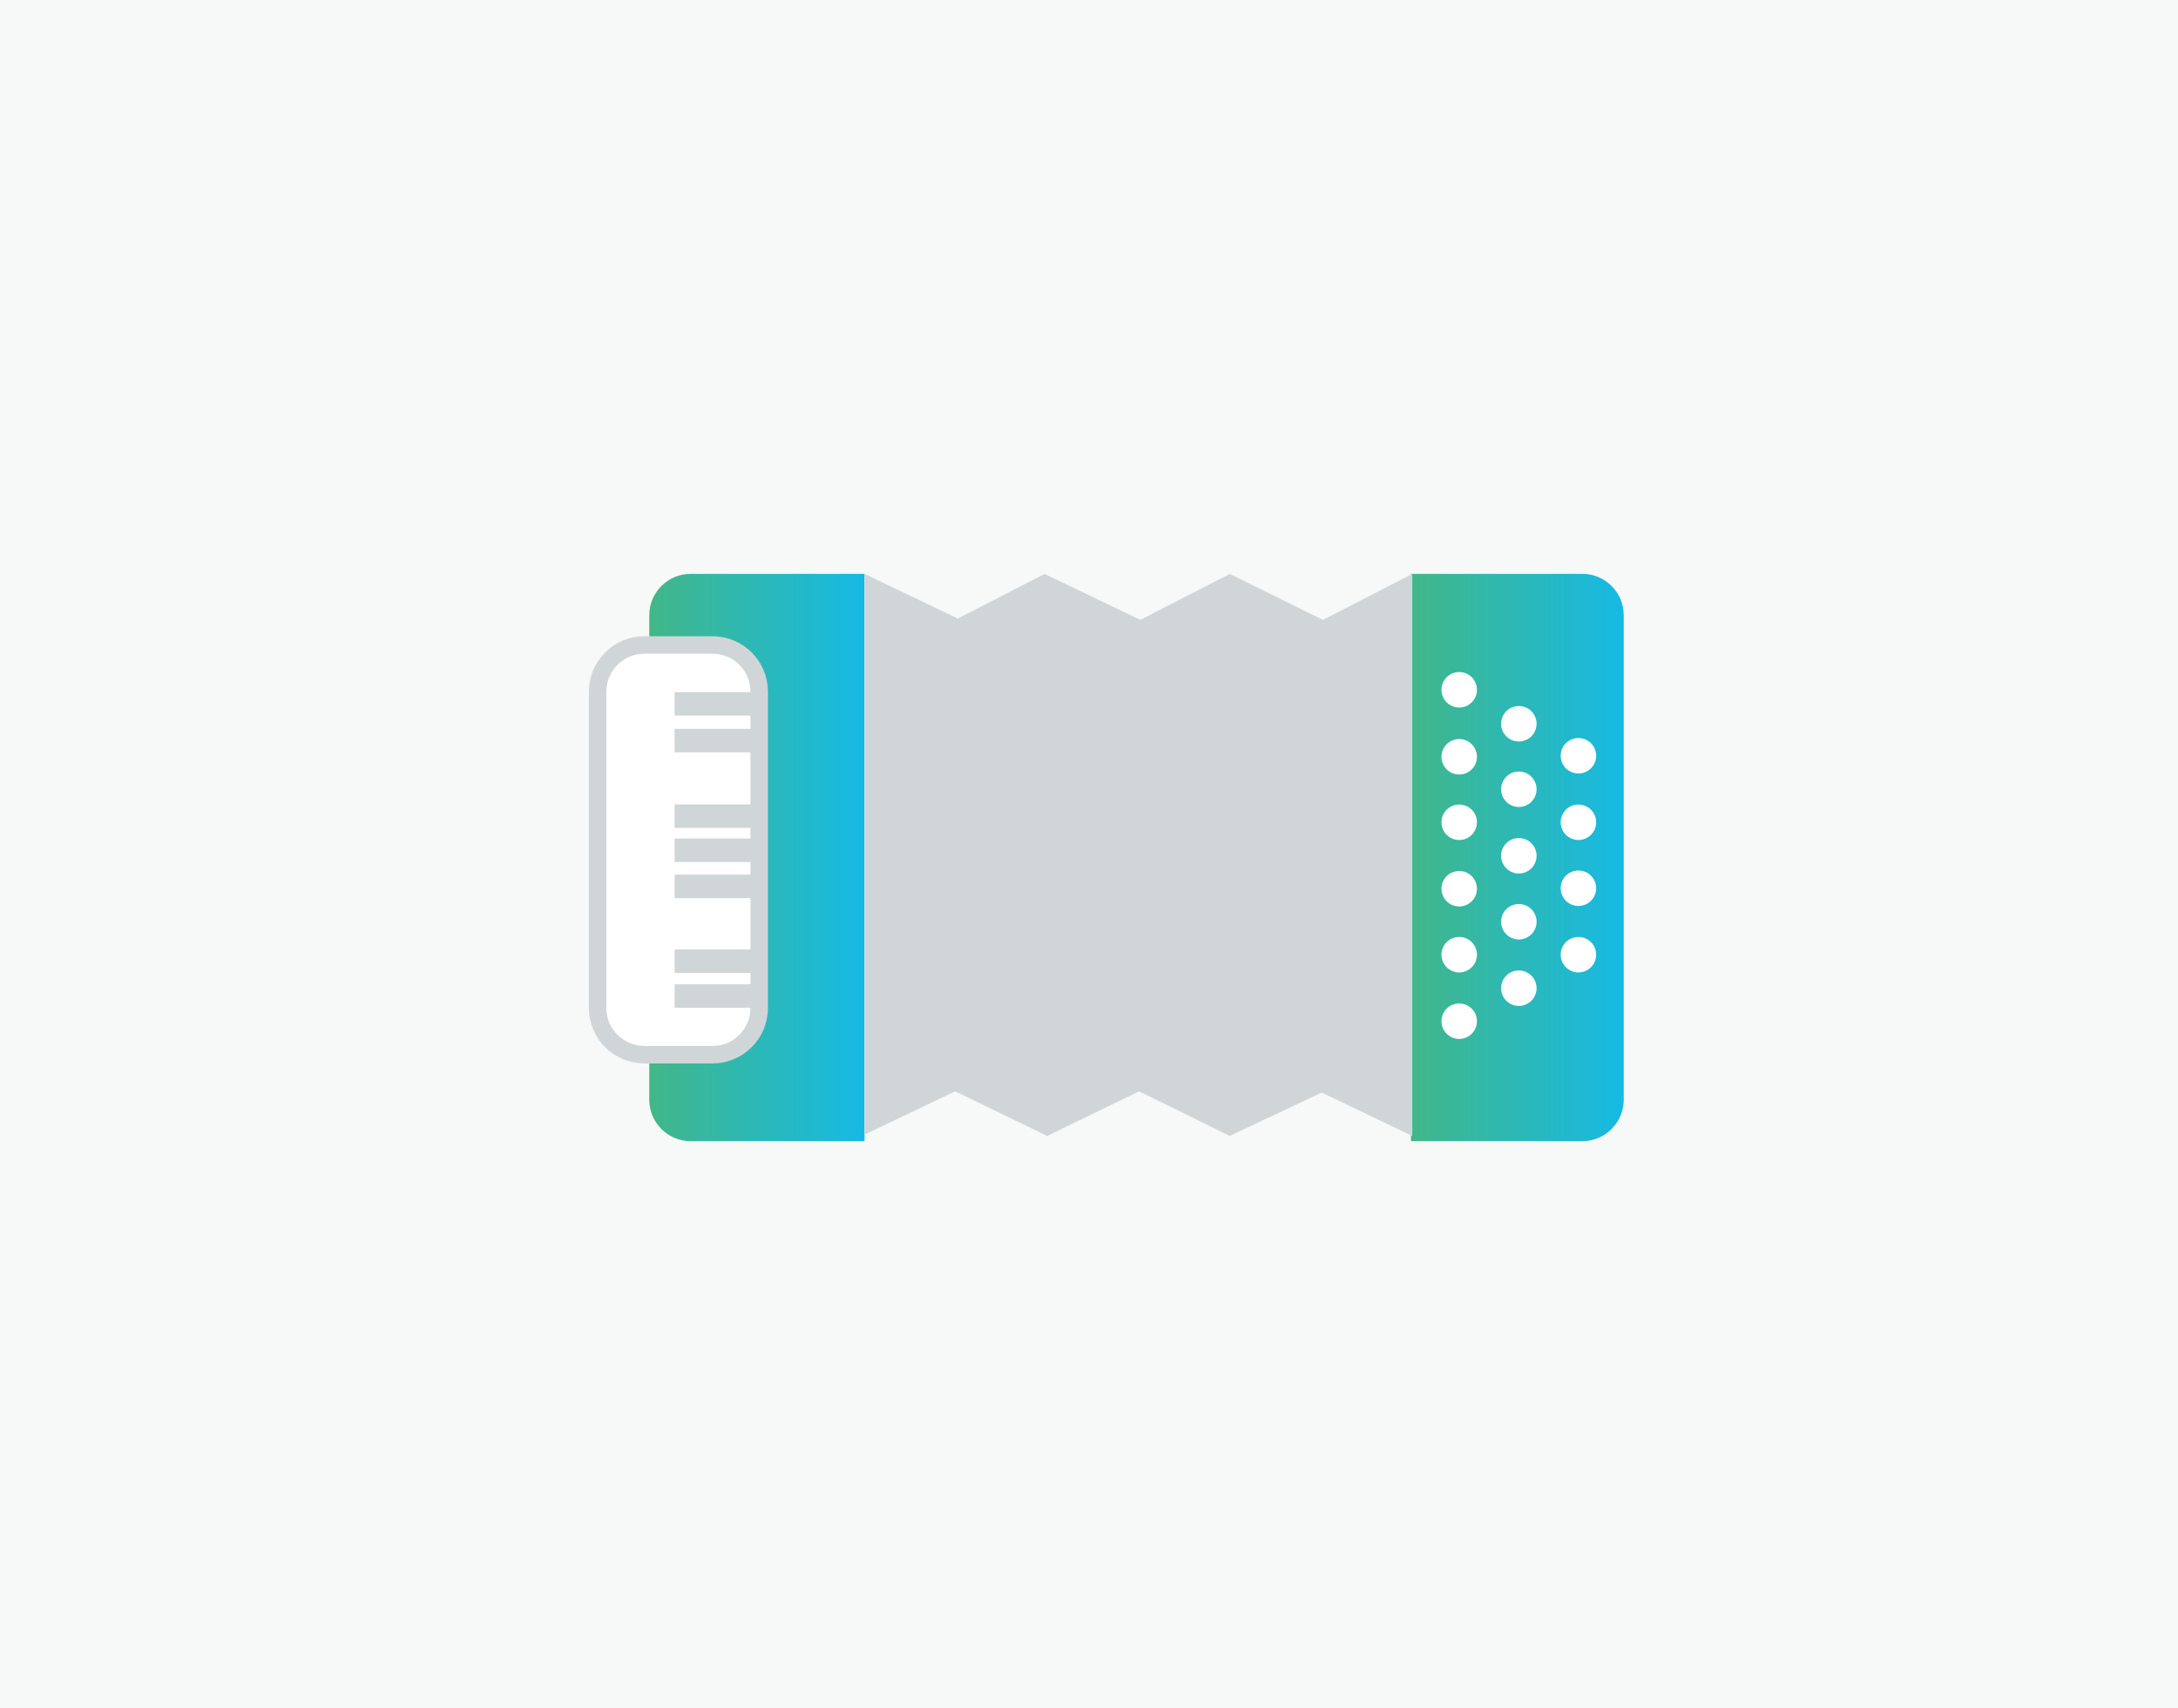
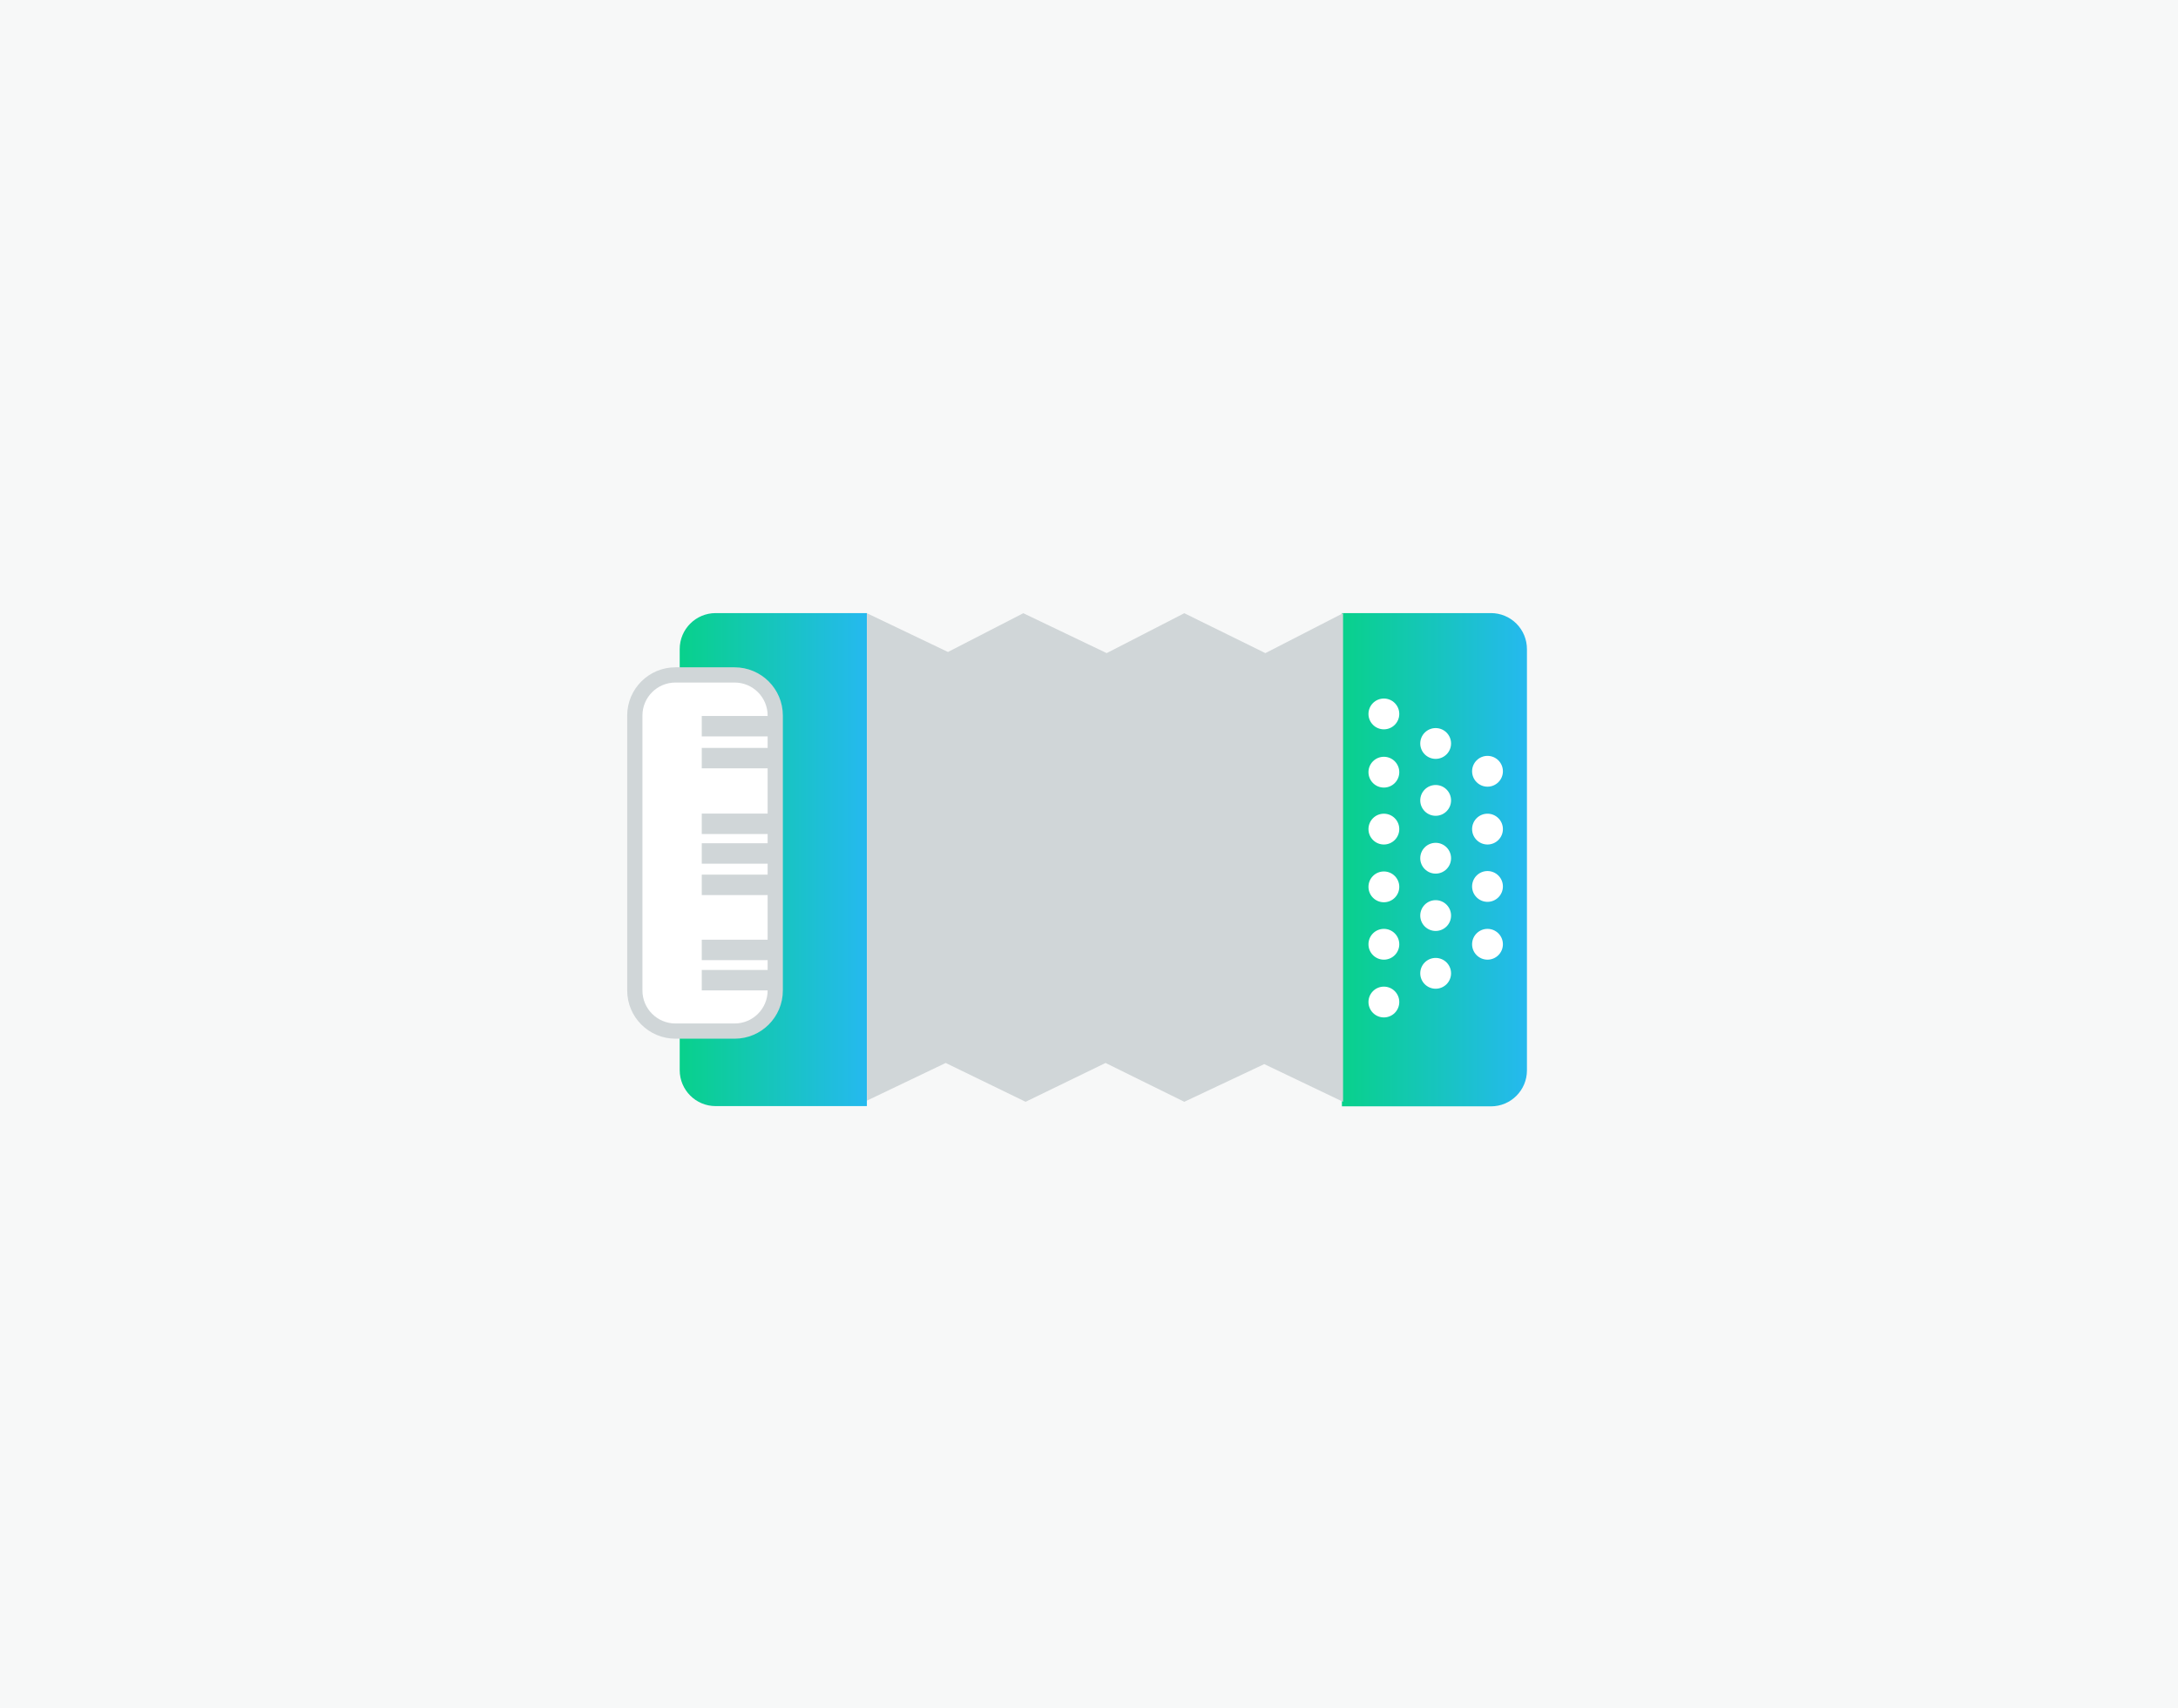
<svg xmlns="http://www.w3.org/2000/svg" xmlns:xlink="http://www.w3.org/1999/xlink" id="Layer_2" data-name="Layer 2" viewBox="0 0 363.4 284.92">
  <defs>
-     <style>.cls-1{fill:#f7f8f8;}.cls-2{fill:url(#linear-gradient);}.cls-3{fill:url(#linear-gradient-2);}.cls-4{fill:#d0d6d8;}.cls-5,.cls-6{fill:#fff;}.cls-6{stroke:#d0d6d8;stroke-miterlimit:10;stroke-width:2.92px;}</style>
-     <linearGradient id="linear-gradient" x1="108.31" y1="143.11" x2="144.25" y2="143.11" gradientUnits="userSpaceOnUse">
-       <stop offset="0" stop-color="#42b788" />
-       <stop offset="1" stop-color="#16b9e5" />
+     <style>.cls-1{fill:#f7f8f8;}.cls-2{fill:url(#linear-gradient);}.cls-3{fill:url(#linear-gradient-2);}.cls-4{fill:#d0d6d8;}.cls-5,.cls-6{fill:#fff;}.cls-6{stroke:#d0d6d8;stroke-miterlimit:10;stroke-width:2.54px;}</style>
+     <linearGradient id="linear-gradient" x1="113.4" y1="143.48" x2="144.64" y2="143.48" gradientUnits="userSpaceOnUse">
+       <stop offset="0" stop-color="#08d18b" />
+       <stop offset="1" stop-color="#25b9ef" />
    </linearGradient>
-     <linearGradient id="linear-gradient-2" x1="235.42" y1="143.11" x2="270.96" y2="143.11" xlink:href="#linear-gradient" />
+     <linearGradient id="linear-gradient-2" x1="223.9" y1="143.48" x2="254.79" y2="143.48" xlink:href="#linear-gradient" />
  </defs>
-   <rect class="cls-1" x="-1.65" y="-2.31" width="367.86" height="288.77" />
-   <path class="cls-2" d="M144.25,95.77h-29a6.92,6.92,0,0,0-6.92,6.92v80.84a6.92,6.92,0,0,0,6.92,6.92h29Z" />
-   <path class="cls-3" d="M264,95.77H235.42v94.68H264a6.92,6.92,0,0,0,6.92-6.92V102.69A6.92,6.92,0,0,0,264,95.77Z" />
-   <polygon class="cls-4" points="144.25 95.78 144.25 189.36 159.37 182.13 174.72 189.58 190.06 182.13 205.18 189.58 220.52 182.34 235.64 189.58 235.64 95.78 220.74 103.45 205.18 95.78 190.27 103.45 174.28 95.78 159.81 103.23 144.25 95.78" />
-   <circle class="cls-5" cx="243.47" cy="115.12" r="2.96" />
-   <circle class="cls-5" cx="243.47" cy="126.3" r="2.96" />
-   <circle class="cls-5" cx="243.47" cy="137.23" r="2.96" />
-   <circle class="cls-5" cx="243.47" cy="148.32" r="2.96" />
-   <circle class="cls-5" cx="243.47" cy="159.33" r="2.96" />
-   <circle class="cls-5" cx="243.47" cy="170.43" r="2.96" />
-   <circle class="cls-5" cx="253.42" cy="120.79" r="2.96" />
-   <circle class="cls-5" cx="253.42" cy="131.72" r="2.96" />
-   <circle class="cls-5" cx="253.42" cy="142.82" r="2.96" />
-   <circle class="cls-5" cx="253.42" cy="153.83" r="2.96" />
-   <circle class="cls-5" cx="253.42" cy="164.92" r="2.96" />
-   <circle class="cls-5" cx="263.36" cy="126.13" r="2.96" />
-   <circle class="cls-5" cx="263.36" cy="137.23" r="2.96" />
-   <circle class="cls-5" cx="263.36" cy="148.24" r="2.96" />
-   <circle class="cls-5" cx="263.36" cy="159.33" r="2.96" />
-   <rect class="cls-6" x="99.71" y="107.64" width="26.96" height="68.38" rx="7.8" />
-   <rect class="cls-4" x="112.56" y="115.51" width="12.96" height="3.92" />
-   <rect class="cls-4" x="112.56" y="121.64" width="12.96" height="3.92" />
-   <rect class="cls-4" x="112.56" y="134.25" width="12.96" height="3.92" />
-   <rect class="cls-4" x="112.56" y="139.94" width="12.96" height="3.92" />
-   <rect class="cls-4" x="112.56" y="145.97" width="12.96" height="3.92" />
-   <rect class="cls-4" x="112.56" y="158.46" width="12.96" height="3.92" />
-   <rect class="cls-4" x="112.56" y="164.27" width="12.96" height="3.92" />
+   <rect class="cls-1" x="-2.43" y="-2.39" width="367.86" height="288.77" />
+   <path class="cls-2" d="M144.64,102.32H119.41a6,6,0,0,0-6,6v70.28a6,6,0,0,0,6,6h25.23Z" />
+   <path class="cls-3" d="M248.77,102.32H223.9v82.32h24.87a6,6,0,0,0,6-6V108.34A6,6,0,0,0,248.77,102.32Z" />
+   <polygon class="cls-4" points="144.64 102.34 144.64 183.69 157.79 177.4 171.12 183.88 184.46 177.4 197.6 183.88 210.94 177.59 224.09 183.88 224.09 102.34 211.13 109 197.6 102.34 184.65 109 170.74 102.34 158.17 108.81 144.64 102.34" />
+   <circle class="cls-5" cx="230.9" cy="119.15" r="2.57" />
+   <circle class="cls-5" cx="230.9" cy="128.87" r="2.57" />
+   <circle class="cls-5" cx="230.9" cy="138.37" r="2.57" />
+   <circle class="cls-5" cx="230.9" cy="148.01" r="2.57" />
+   <circle class="cls-5" cx="230.9" cy="157.59" r="2.57" />
+   <circle class="cls-5" cx="230.9" cy="167.23" r="2.57" />
+   <circle class="cls-5" cx="239.54" cy="124.08" r="2.57" />
+   <circle class="cls-5" cx="239.54" cy="133.58" r="2.57" />
+   <circle class="cls-5" cx="239.54" cy="143.23" r="2.57" />
+   <circle class="cls-5" cx="239.54" cy="152.8" r="2.57" />
+   <circle class="cls-5" cx="239.54" cy="162.44" r="2.57" />
+   <circle class="cls-5" cx="248.19" cy="128.72" r="2.57" />
+   <circle class="cls-5" cx="248.19" cy="138.37" r="2.57" />
+   <circle class="cls-5" cx="248.19" cy="147.94" r="2.57" />
+   <circle class="cls-5" cx="248.19" cy="157.59" r="2.57" />
+   <rect class="cls-6" x="105.92" y="112.64" width="23.43" height="59.44" rx="6.78" />
+   <rect class="cls-4" x="117.09" y="119.49" width="11.27" height="3.41" />
+   <rect class="cls-4" x="117.09" y="124.82" width="11.27" height="3.41" />
+   <rect class="cls-4" x="117.09" y="135.78" width="11.27" height="3.41" />
+   <rect class="cls-4" x="117.09" y="140.73" width="11.27" height="3.41" />
+   <rect class="cls-4" x="117.09" y="145.97" width="11.27" height="3.41" />
+   <rect class="cls-4" x="117.09" y="156.83" width="11.27" height="3.41" />
+   <rect class="cls-4" x="117.09" y="161.88" width="11.27" height="3.41" />
</svg>
